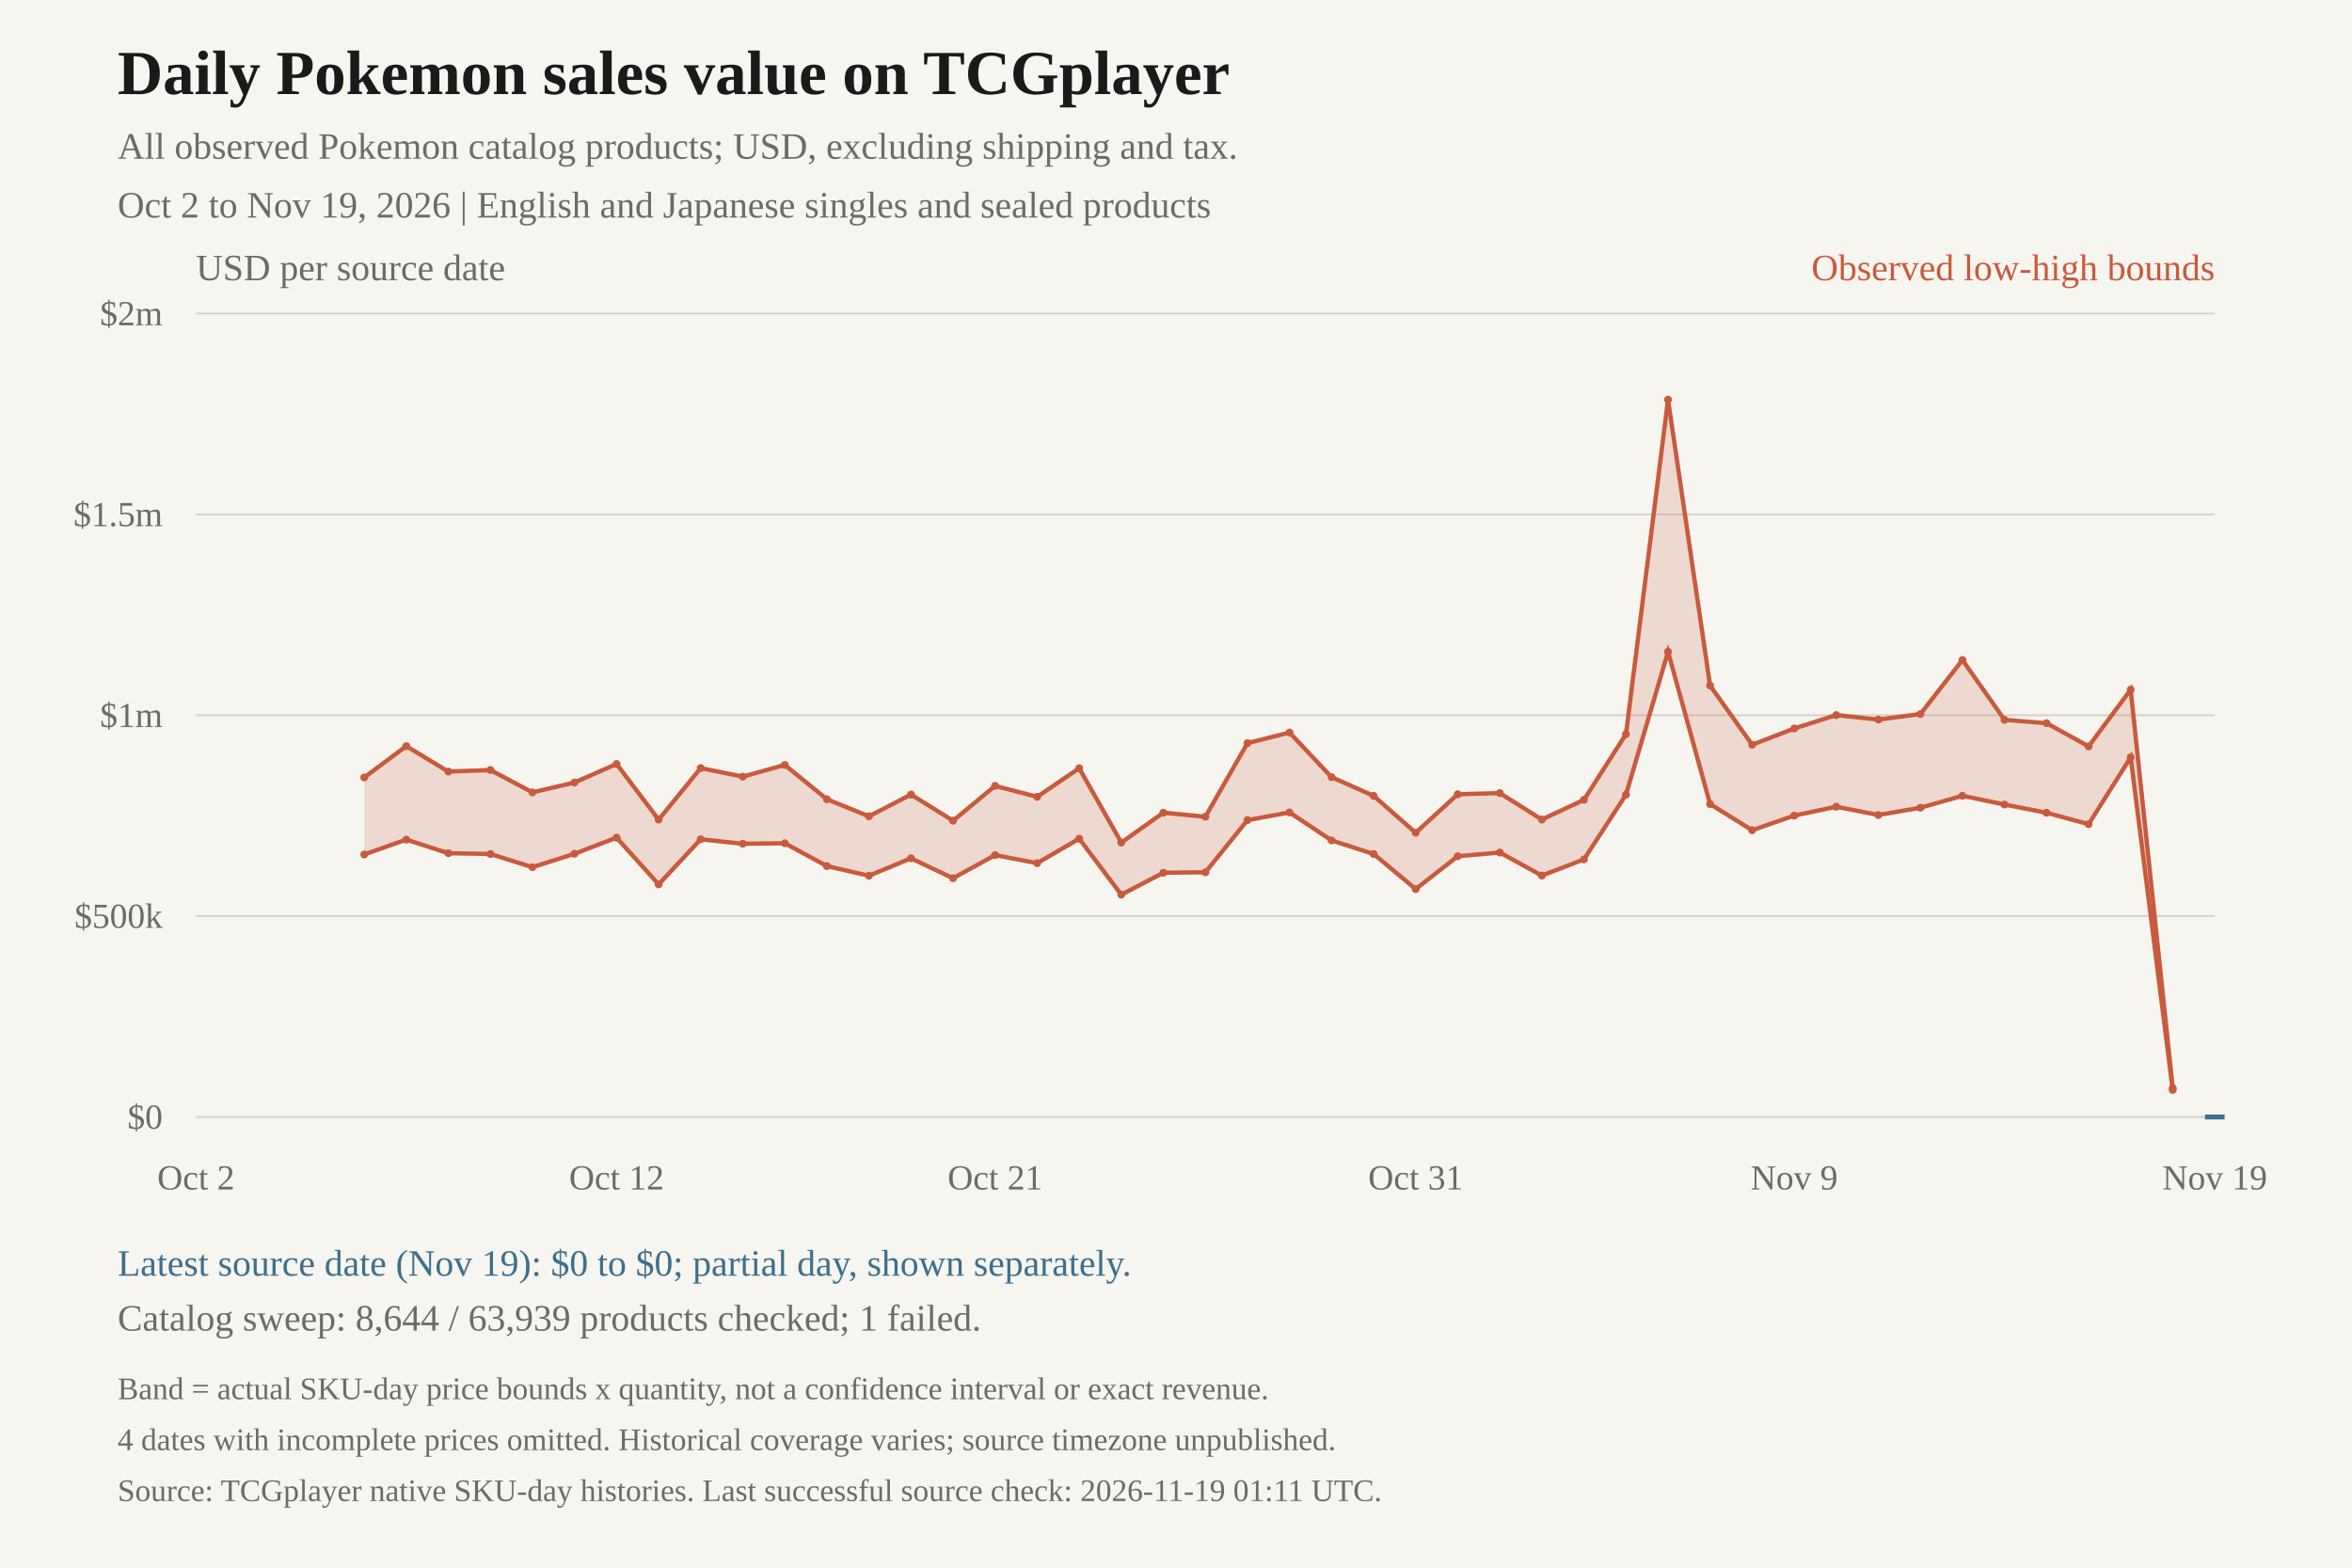
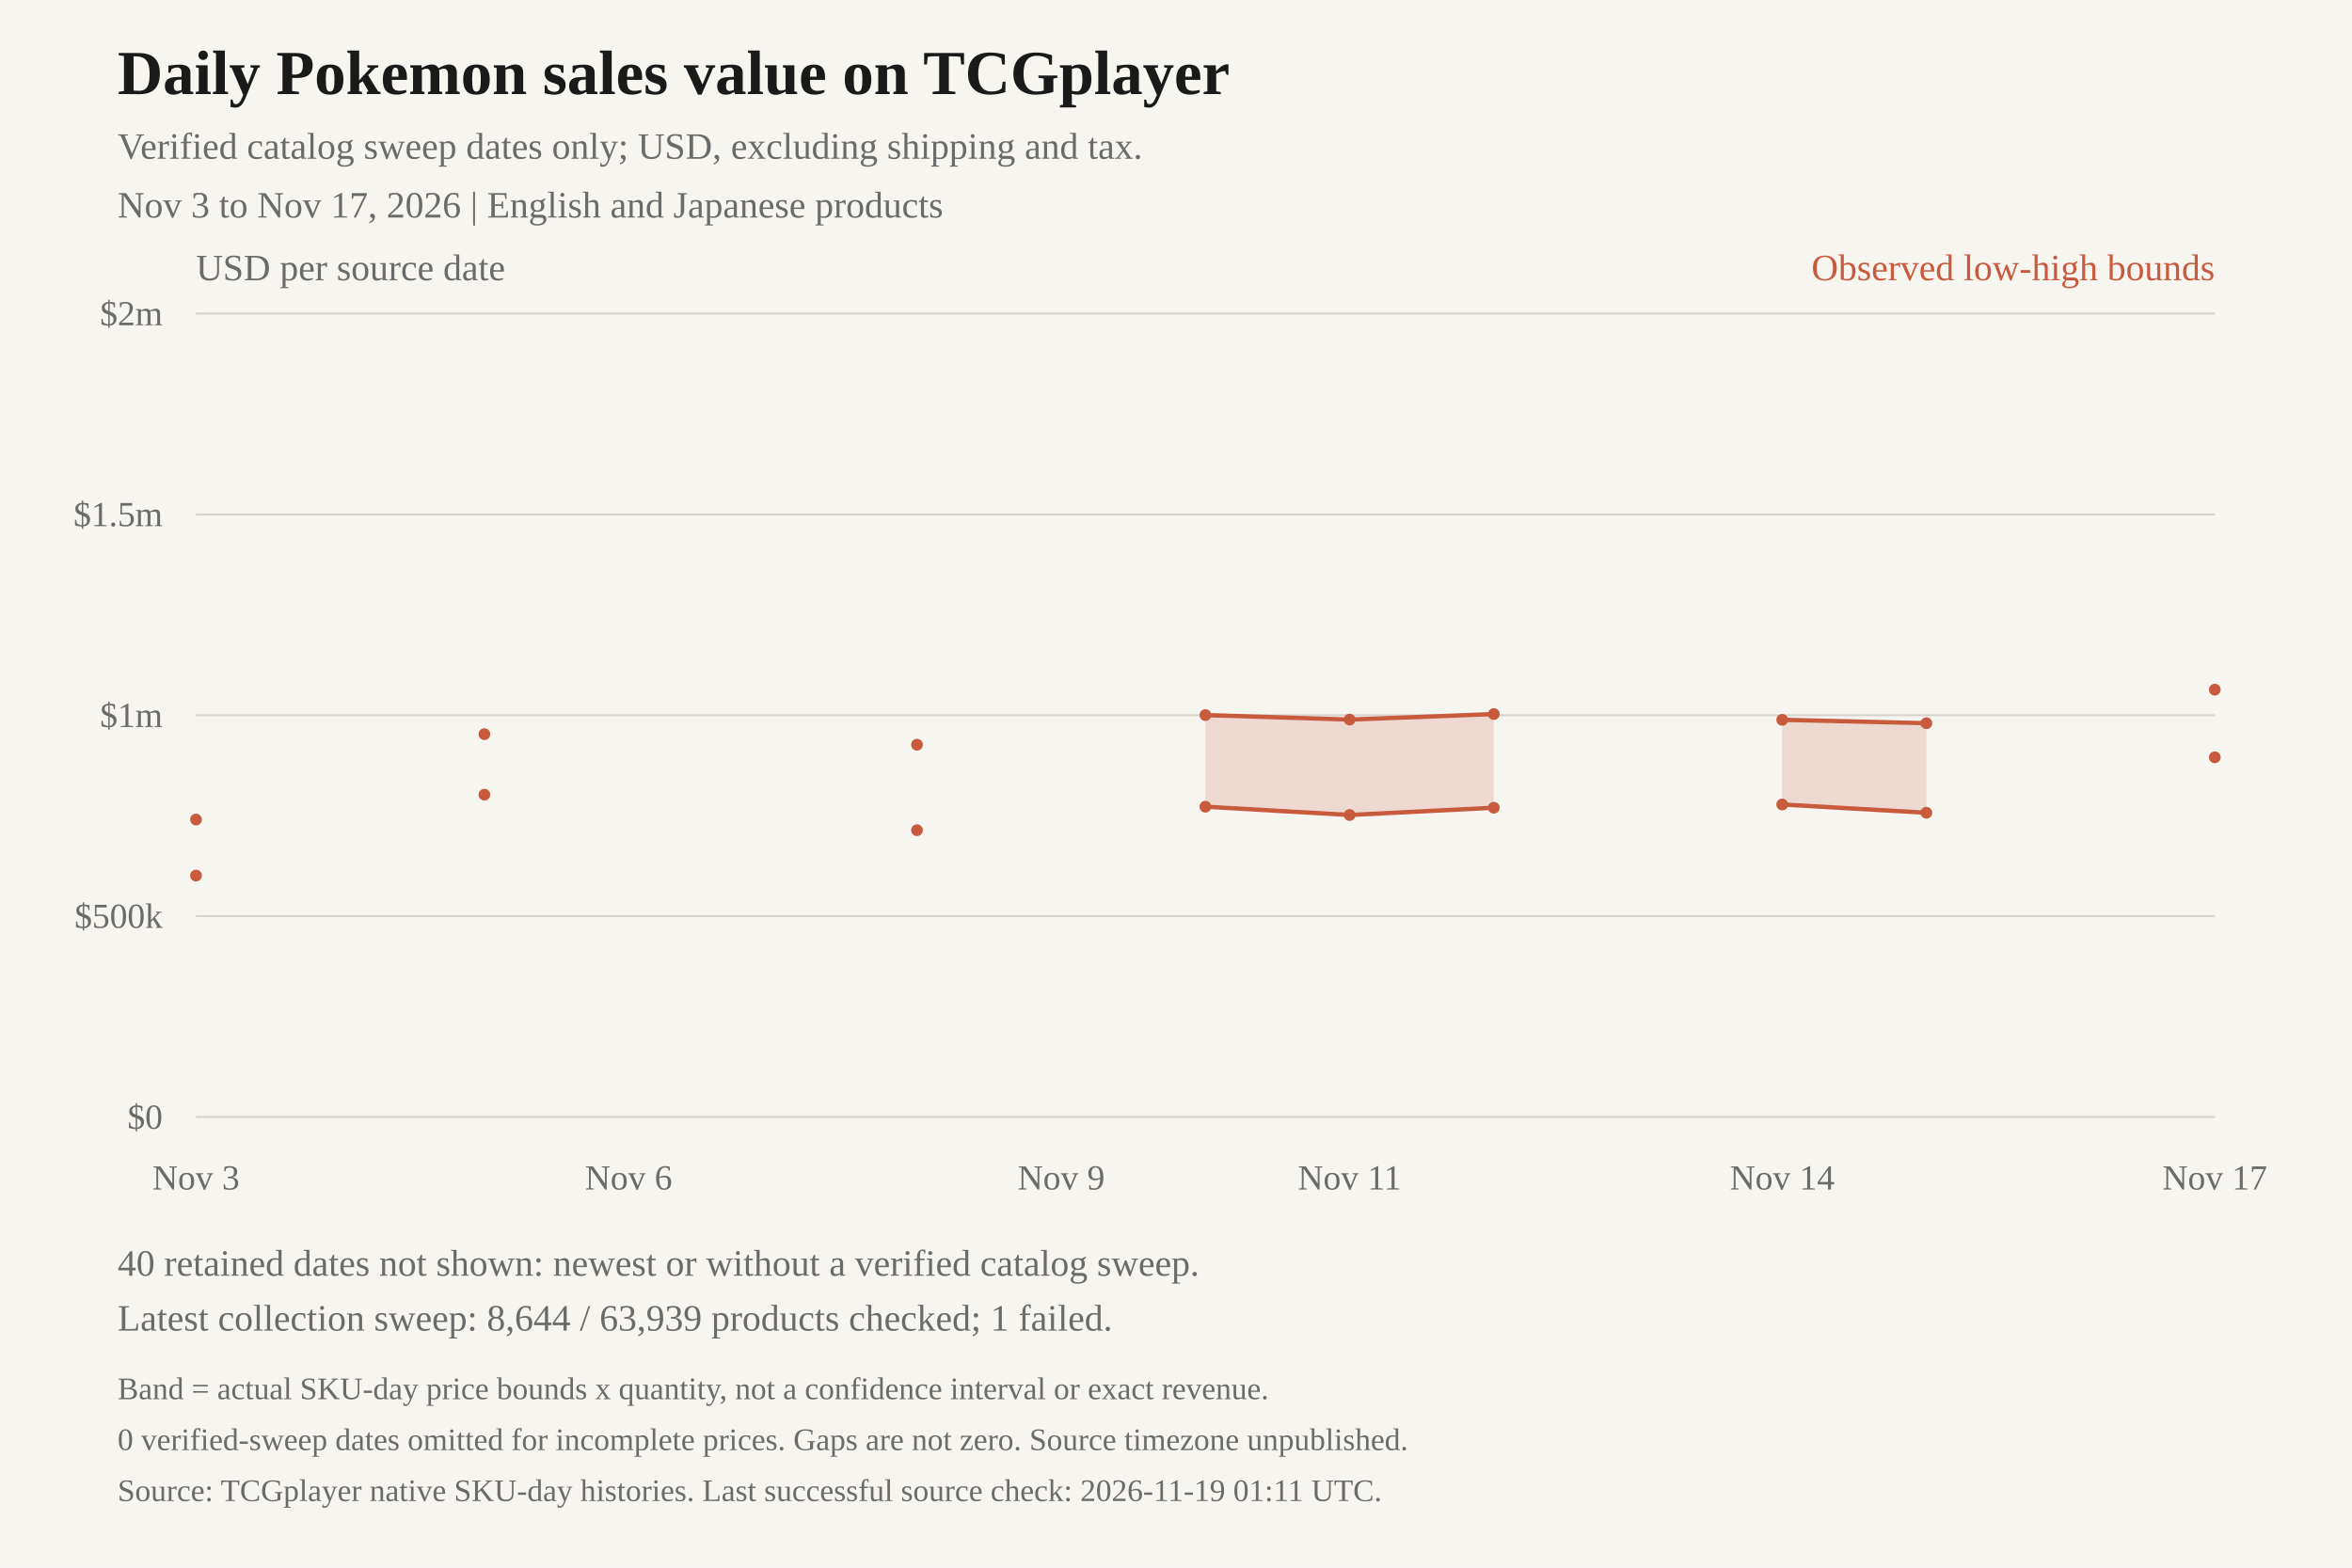
<svg xmlns="http://www.w3.org/2000/svg" width="1200" height="800" viewBox="0 0 1200 800" role="img" aria-labelledby="title description">
  <style>text{font-family:Georgia,"Liberation Serif","Times New Roman",serif;fill:#1A1A1A;font-size:19px}.title{font-size:32px;font-weight:600}.muted,.axis{fill:#6B6B6B}.axis{font-size:18px}.note{font-size:16px;fill:#6B6B6B}.grid{stroke:#D6D3CC;stroke-width:1}</style>
  <rect data-role="background" width="1200" height="800" fill="#F7F5F0" />
  <text x="60" y="48" class="title">Daily Pokemon sales value on TCGplayer</text>
-   <text x="60" y="81" class="muted">All observed Pokemon catalog products; USD, excluding shipping and tax.</text>
-   <text x="60" y="111" class="muted">Oct 2 to Nov 19, 2026 | English and Japanese singles and sealed products</text>
+   <text x="60" y="81" class="muted">Verified catalog sweep dates only; USD, excluding shipping and tax.</text>
+   <text x="60" y="111" class="muted">Nov 3 to Nov 17, 2026 | English and Japanese products</text>
  <text x="100" y="143" class="muted">USD per source date</text>
  <text x="1130" y="143" text-anchor="end" style="fill:#C85A3D">Observed low-high bounds</text>
  <path d="M100,570H1130" class="grid" />
  <text x="83" y="576" class="axis" text-anchor="end">$0</text>
  <path d="M100,467.5H1130" class="grid" />
  <text x="83" y="473.5" class="axis" text-anchor="end">$500k</text>
  <path d="M100,365H1130" class="grid" />
  <text x="83" y="371" class="axis" text-anchor="end">$1m</text>
  <path d="M100,262.5H1130" class="grid" />
  <text x="83" y="268.5" class="axis" text-anchor="end">$1.5m</text>
  <path d="M100,160H1130" class="grid" />
  <text x="83" y="166" class="axis" text-anchor="end">$2m</text>
-   <polygon data-series="historical" points="185.833,396.744 207.292,380.745 228.75,393.742 250.208,392.934 271.667,404.354 293.125,399.317 314.583,389.861 336.042,418.25 357.5,391.961 378.958,396.338 400.417,390.359 421.875,407.849 443.333,416.566 464.792,405.461 486.25,418.823 507.708,401.043 529.167,406.62 550.625,392.039 572.083,429.974 593.542,414.73 615,416.777 636.458,379.215 657.917,373.822 679.375,396.586 700.833,406.127 722.292,424.951 743.75,405.31 765.208,404.716 786.667,418.211 808.125,408.171 829.583,374.643 851.042,203.937 872.5,349.865 893.958,380.042 915.417,371.757 936.875,364.913 958.333,367.204 979.792,364.387 1001.25,336.8 1022.708,367.334 1044.167,369.048 1065.625,380.866 1087.083,351.933 1108.542,555.264 1108.542,556.187 1087.083,386.448 1065.625,420.585 1044.167,414.753 1022.708,410.55 1001.25,406.096 979.792,412.186 958.333,415.892 936.875,411.666 915.417,416.218 893.958,423.664 872.5,410.31 851.042,332.625 829.583,405.53 808.125,438.562 786.667,446.806 765.208,435.041 743.75,436.938 722.292,453.693 700.833,435.791 679.375,428.858 657.917,414.583 636.458,418.515 615,445.134 593.542,445.371 572.083,456.556 550.625,427.989 529.167,440.481 507.708,436.357 486.25,448.155 464.792,438 443.333,446.89 421.875,441.968 400.417,430.31 378.958,430.576 357.5,428.283 336.042,451.308 314.583,427.463 293.125,435.683 271.667,442.538 250.208,435.799 228.75,435.406 207.292,428.459 185.833,436.048" fill="#C85A3D" fill-opacity="0.18" />
-   <polyline data-series="historical" points="185.833,436.048 207.292,428.459 228.75,435.406 250.208,435.799 271.667,442.538 293.125,435.683 314.583,427.463 336.042,451.308 357.5,428.283 378.958,430.576 400.417,430.31 421.875,441.968 443.333,446.89 464.792,438 486.25,448.155 507.708,436.357 529.167,440.481 550.625,427.989 572.083,456.556 593.542,445.371 615,445.134 636.458,418.515 657.917,414.583 679.375,428.858 700.833,435.791 722.292,453.693 743.75,436.938 765.208,435.041 786.667,446.806 808.125,438.562 829.583,405.53 851.042,332.625 872.5,410.31 893.958,423.664 915.417,416.218 936.875,411.666 958.333,415.892 979.792,412.186 1001.25,406.096 1022.708,410.55 1044.167,414.753 1065.625,420.585 1087.083,386.448 1108.542,556.187" fill="none" stroke="#C85A3D" stroke-width="2.2" />
-   <circle cx="185.833" cy="436.048" r="2" fill="#C85A3D" />
-   <circle cx="207.292" cy="428.459" r="2" fill="#C85A3D" />
-   <circle cx="228.75" cy="435.406" r="2" fill="#C85A3D" />
-   <circle cx="250.208" cy="435.799" r="2" fill="#C85A3D" />
-   <circle cx="271.667" cy="442.538" r="2" fill="#C85A3D" />
-   <circle cx="293.125" cy="435.683" r="2" fill="#C85A3D" />
-   <circle cx="314.583" cy="427.463" r="2" fill="#C85A3D" />
-   <circle cx="336.042" cy="451.308" r="2" fill="#C85A3D" />
-   <circle cx="357.5" cy="428.283" r="2" fill="#C85A3D" />
-   <circle cx="378.958" cy="430.576" r="2" fill="#C85A3D" />
-   <circle cx="400.417" cy="430.31" r="2" fill="#C85A3D" />
-   <circle cx="421.875" cy="441.968" r="2" fill="#C85A3D" />
-   <circle cx="443.333" cy="446.89" r="2" fill="#C85A3D" />
-   <circle cx="464.792" cy="438" r="2" fill="#C85A3D" />
-   <circle cx="486.25" cy="448.155" r="2" fill="#C85A3D" />
-   <circle cx="507.708" cy="436.357" r="2" fill="#C85A3D" />
-   <circle cx="529.167" cy="440.481" r="2" fill="#C85A3D" />
-   <circle cx="550.625" cy="427.989" r="2" fill="#C85A3D" />
-   <circle cx="572.083" cy="456.556" r="2" fill="#C85A3D" />
-   <circle cx="593.542" cy="445.371" r="2" fill="#C85A3D" />
-   <circle cx="615" cy="445.134" r="2" fill="#C85A3D" />
-   <circle cx="636.458" cy="418.515" r="2" fill="#C85A3D" />
-   <circle cx="657.917" cy="414.583" r="2" fill="#C85A3D" />
-   <circle cx="679.375" cy="428.858" r="2" fill="#C85A3D" />
-   <circle cx="700.833" cy="435.791" r="2" fill="#C85A3D" />
-   <circle cx="722.292" cy="453.693" r="2" fill="#C85A3D" />
-   <circle cx="743.75" cy="436.938" r="2" fill="#C85A3D" />
-   <circle cx="765.208" cy="435.041" r="2" fill="#C85A3D" />
-   <circle cx="786.667" cy="446.806" r="2" fill="#C85A3D" />
-   <circle cx="808.125" cy="438.562" r="2" fill="#C85A3D" />
-   <circle cx="829.583" cy="405.53" r="2" fill="#C85A3D" />
-   <circle cx="851.042" cy="332.625" r="2" fill="#C85A3D" />
-   <circle cx="872.5" cy="410.31" r="2" fill="#C85A3D" />
-   <circle cx="893.958" cy="423.664" r="2" fill="#C85A3D" />
-   <circle cx="915.417" cy="416.218" r="2" fill="#C85A3D" />
-   <circle cx="936.875" cy="411.666" r="2" fill="#C85A3D" />
-   <circle cx="958.333" cy="415.892" r="2" fill="#C85A3D" />
-   <circle cx="979.792" cy="412.186" r="2" fill="#C85A3D" />
-   <circle cx="1001.25" cy="406.096" r="2" fill="#C85A3D" />
-   <circle cx="1022.708" cy="410.55" r="2" fill="#C85A3D" />
-   <circle cx="1044.167" cy="414.753" r="2" fill="#C85A3D" />
-   <circle cx="1065.625" cy="420.585" r="2" fill="#C85A3D" />
-   <circle cx="1087.083" cy="386.448" r="2" fill="#C85A3D" />
-   <circle cx="1108.542" cy="556.187" r="2" fill="#C85A3D" />
-   <polyline data-series="historical" points="185.833,396.744 207.292,380.745 228.75,393.742 250.208,392.934 271.667,404.354 293.125,399.317 314.583,389.861 336.042,418.25 357.5,391.961 378.958,396.338 400.417,390.359 421.875,407.849 443.333,416.566 464.792,405.461 486.25,418.823 507.708,401.043 529.167,406.62 550.625,392.039 572.083,429.974 593.542,414.73 615,416.777 636.458,379.215 657.917,373.822 679.375,396.586 700.833,406.127 722.292,424.951 743.75,405.31 765.208,404.716 786.667,418.211 808.125,408.171 829.583,374.643 851.042,203.937 872.5,349.865 893.958,380.042 915.417,371.757 936.875,364.913 958.333,367.204 979.792,364.387 1001.25,336.8 1022.708,367.334 1044.167,369.048 1065.625,380.866 1087.083,351.933 1108.542,555.264" fill="none" stroke="#C85A3D" stroke-width="2.2" />
-   <circle cx="185.833" cy="396.744" r="2" fill="#C85A3D" />
-   <circle cx="207.292" cy="380.745" r="2" fill="#C85A3D" />
-   <circle cx="228.75" cy="393.742" r="2" fill="#C85A3D" />
-   <circle cx="250.208" cy="392.934" r="2" fill="#C85A3D" />
-   <circle cx="271.667" cy="404.354" r="2" fill="#C85A3D" />
-   <circle cx="293.125" cy="399.317" r="2" fill="#C85A3D" />
-   <circle cx="314.583" cy="389.861" r="2" fill="#C85A3D" />
-   <circle cx="336.042" cy="418.25" r="2" fill="#C85A3D" />
-   <circle cx="357.5" cy="391.961" r="2" fill="#C85A3D" />
-   <circle cx="378.958" cy="396.338" r="2" fill="#C85A3D" />
-   <circle cx="400.417" cy="390.359" r="2" fill="#C85A3D" />
-   <circle cx="421.875" cy="407.849" r="2" fill="#C85A3D" />
-   <circle cx="443.333" cy="416.566" r="2" fill="#C85A3D" />
-   <circle cx="464.792" cy="405.461" r="2" fill="#C85A3D" />
-   <circle cx="486.25" cy="418.823" r="2" fill="#C85A3D" />
-   <circle cx="507.708" cy="401.043" r="2" fill="#C85A3D" />
-   <circle cx="529.167" cy="406.62" r="2" fill="#C85A3D" />
-   <circle cx="550.625" cy="392.039" r="2" fill="#C85A3D" />
-   <circle cx="572.083" cy="429.974" r="2" fill="#C85A3D" />
-   <circle cx="593.542" cy="414.73" r="2" fill="#C85A3D" />
-   <circle cx="615" cy="416.777" r="2" fill="#C85A3D" />
-   <circle cx="636.458" cy="379.215" r="2" fill="#C85A3D" />
-   <circle cx="657.917" cy="373.822" r="2" fill="#C85A3D" />
-   <circle cx="679.375" cy="396.586" r="2" fill="#C85A3D" />
-   <circle cx="700.833" cy="406.127" r="2" fill="#C85A3D" />
-   <circle cx="722.292" cy="424.951" r="2" fill="#C85A3D" />
-   <circle cx="743.75" cy="405.31" r="2" fill="#C85A3D" />
-   <circle cx="765.208" cy="404.716" r="2" fill="#C85A3D" />
-   <circle cx="786.667" cy="418.211" r="2" fill="#C85A3D" />
-   <circle cx="808.125" cy="408.171" r="2" fill="#C85A3D" />
-   <circle cx="829.583" cy="374.643" r="2" fill="#C85A3D" />
-   <circle cx="851.042" cy="203.937" r="2" fill="#C85A3D" />
-   <circle cx="872.5" cy="349.865" r="2" fill="#C85A3D" />
-   <circle cx="893.958" cy="380.042" r="2" fill="#C85A3D" />
-   <circle cx="915.417" cy="371.757" r="2" fill="#C85A3D" />
-   <circle cx="936.875" cy="364.913" r="2" fill="#C85A3D" />
-   <circle cx="958.333" cy="367.204" r="2" fill="#C85A3D" />
-   <circle cx="979.792" cy="364.387" r="2" fill="#C85A3D" />
-   <circle cx="1001.25" cy="336.8" r="2" fill="#C85A3D" />
-   <circle cx="1022.708" cy="367.334" r="2" fill="#C85A3D" />
-   <circle cx="1044.167" cy="369.048" r="2" fill="#C85A3D" />
-   <circle cx="1065.625" cy="380.866" r="2" fill="#C85A3D" />
-   <circle cx="1087.083" cy="351.933" r="2" fill="#C85A3D" />
-   <circle cx="1108.542" cy="555.264" r="2" fill="#C85A3D" />
-   <path data-series="partial-day" d="M1130,570V570M1125,570h10M1125,570h10" fill="none" stroke="#3D6F8C" stroke-width="2.5" />
-   <text x="100" y="607" class="axis" text-anchor="middle">Oct 2</text>
-   <text x="314.583" y="607" class="axis" text-anchor="middle">Oct 12</text>
-   <text x="507.708" y="607" class="axis" text-anchor="middle">Oct 21</text>
-   <text x="722.292" y="607" class="axis" text-anchor="middle">Oct 31</text>
-   <text x="915.417" y="607" class="axis" text-anchor="middle">Nov 9</text>
-   <text x="1130" y="607" class="axis" text-anchor="middle">Nov 19</text>
-   <text x="60" y="651" style="fill:#3D6F8C">Latest source date (Nov 19): $0 to $0; partial day, shown separately.</text>
-   <text x="60" y="679" class="muted">Catalog sweep: 8,644 / 63,939 products checked; 1 failed.</text>
+   <polyline data-series="historical" points="100,446.806" fill="none" stroke="#C85A3D" stroke-width="2.2" />
+   <circle cx="100" cy="446.806" r="3" fill="#C85A3D" />
+   <polyline data-series="historical" points="100,418.211" fill="none" stroke="#C85A3D" stroke-width="2.2" />
+   <circle cx="100" cy="418.211" r="3" fill="#C85A3D" />
+   <polyline data-series="historical" points="247.143,405.53" fill="none" stroke="#C85A3D" stroke-width="2.2" />
+   <circle cx="247.143" cy="405.53" r="3" fill="#C85A3D" />
+   <polyline data-series="historical" points="247.143,374.643" fill="none" stroke="#C85A3D" stroke-width="2.2" />
+   <circle cx="247.143" cy="374.643" r="3" fill="#C85A3D" />
+   <polyline data-series="historical" points="467.857,423.664" fill="none" stroke="#C85A3D" stroke-width="2.2" />
+   <circle cx="467.857" cy="423.664" r="3" fill="#C85A3D" />
+   <polyline data-series="historical" points="467.857,380.042" fill="none" stroke="#C85A3D" stroke-width="2.2" />
+   <circle cx="467.857" cy="380.042" r="3" fill="#C85A3D" />
+   <polygon data-series="historical" points="615,364.913 688.571,367.204 762.143,364.387 762.143,412.186 688.571,415.892 615,411.666" fill="#C85A3D" fill-opacity="0.18" />
+   <polyline data-series="historical" points="615,411.666 688.571,415.892 762.143,412.186" fill="none" stroke="#C85A3D" stroke-width="2.2" />
+   <circle cx="615" cy="411.666" r="3" fill="#C85A3D" />
+   <circle cx="688.571" cy="415.892" r="3" fill="#C85A3D" />
+   <circle cx="762.143" cy="412.186" r="3" fill="#C85A3D" />
+   <polyline data-series="historical" points="615,364.913 688.571,367.204 762.143,364.387" fill="none" stroke="#C85A3D" stroke-width="2.2" />
+   <circle cx="615" cy="364.913" r="3" fill="#C85A3D" />
+   <circle cx="688.571" cy="367.204" r="3" fill="#C85A3D" />
+   <circle cx="762.143" cy="364.387" r="3" fill="#C85A3D" />
+   <polygon data-series="historical" points="909.286,367.334 982.857,369.048 982.857,414.753 909.286,410.55" fill="#C85A3D" fill-opacity="0.18" />
+   <polyline data-series="historical" points="909.286,410.55 982.857,414.753" fill="none" stroke="#C85A3D" stroke-width="2.2" />
+   <circle cx="909.286" cy="410.55" r="3" fill="#C85A3D" />
+   <circle cx="982.857" cy="414.753" r="3" fill="#C85A3D" />
+   <polyline data-series="historical" points="909.286,367.334 982.857,369.048" fill="none" stroke="#C85A3D" stroke-width="2.2" />
+   <circle cx="909.286" cy="367.334" r="3" fill="#C85A3D" />
+   <circle cx="982.857" cy="369.048" r="3" fill="#C85A3D" />
+   <polyline data-series="historical" points="1130,386.448" fill="none" stroke="#C85A3D" stroke-width="2.2" />
+   <circle cx="1130" cy="386.448" r="3" fill="#C85A3D" />
+   <polyline data-series="historical" points="1130,351.933" fill="none" stroke="#C85A3D" stroke-width="2.2" />
+   <circle cx="1130" cy="351.933" r="3" fill="#C85A3D" />
+   <text x="100" y="607" class="axis" text-anchor="middle">Nov 3</text>
+   <text x="320.714" y="607" class="axis" text-anchor="middle">Nov 6</text>
+   <text x="541.429" y="607" class="axis" text-anchor="middle">Nov 9</text>
+   <text x="688.571" y="607" class="axis" text-anchor="middle">Nov 11</text>
+   <text x="909.286" y="607" class="axis" text-anchor="middle">Nov 14</text>
+   <text x="1130" y="607" class="axis" text-anchor="middle">Nov 17</text>
+   <text x="60" y="651" class="muted">40 retained dates not shown: newest or without a verified catalog sweep.</text>
+   <text x="60" y="679" class="muted">Latest collection sweep: 8,644 / 63,939 products checked; 1 failed.</text>
  <text x="60" y="714" class="note">Band = actual SKU-day price bounds x quantity, not a confidence interval or exact revenue.</text>
-   <text x="60" y="740" class="note">4 dates with incomplete prices omitted. Historical coverage varies; source timezone unpublished.</text>
+   <text x="60" y="740" class="note">0 verified-sweep dates omitted for incomplete prices. Gaps are not zero. Source timezone unpublished.</text>
  <text x="60" y="766" class="note">Source: TCGplayer native SKU-day histories. Last successful source check: 2026-11-19 01:11 UTC.</text>
</svg>
